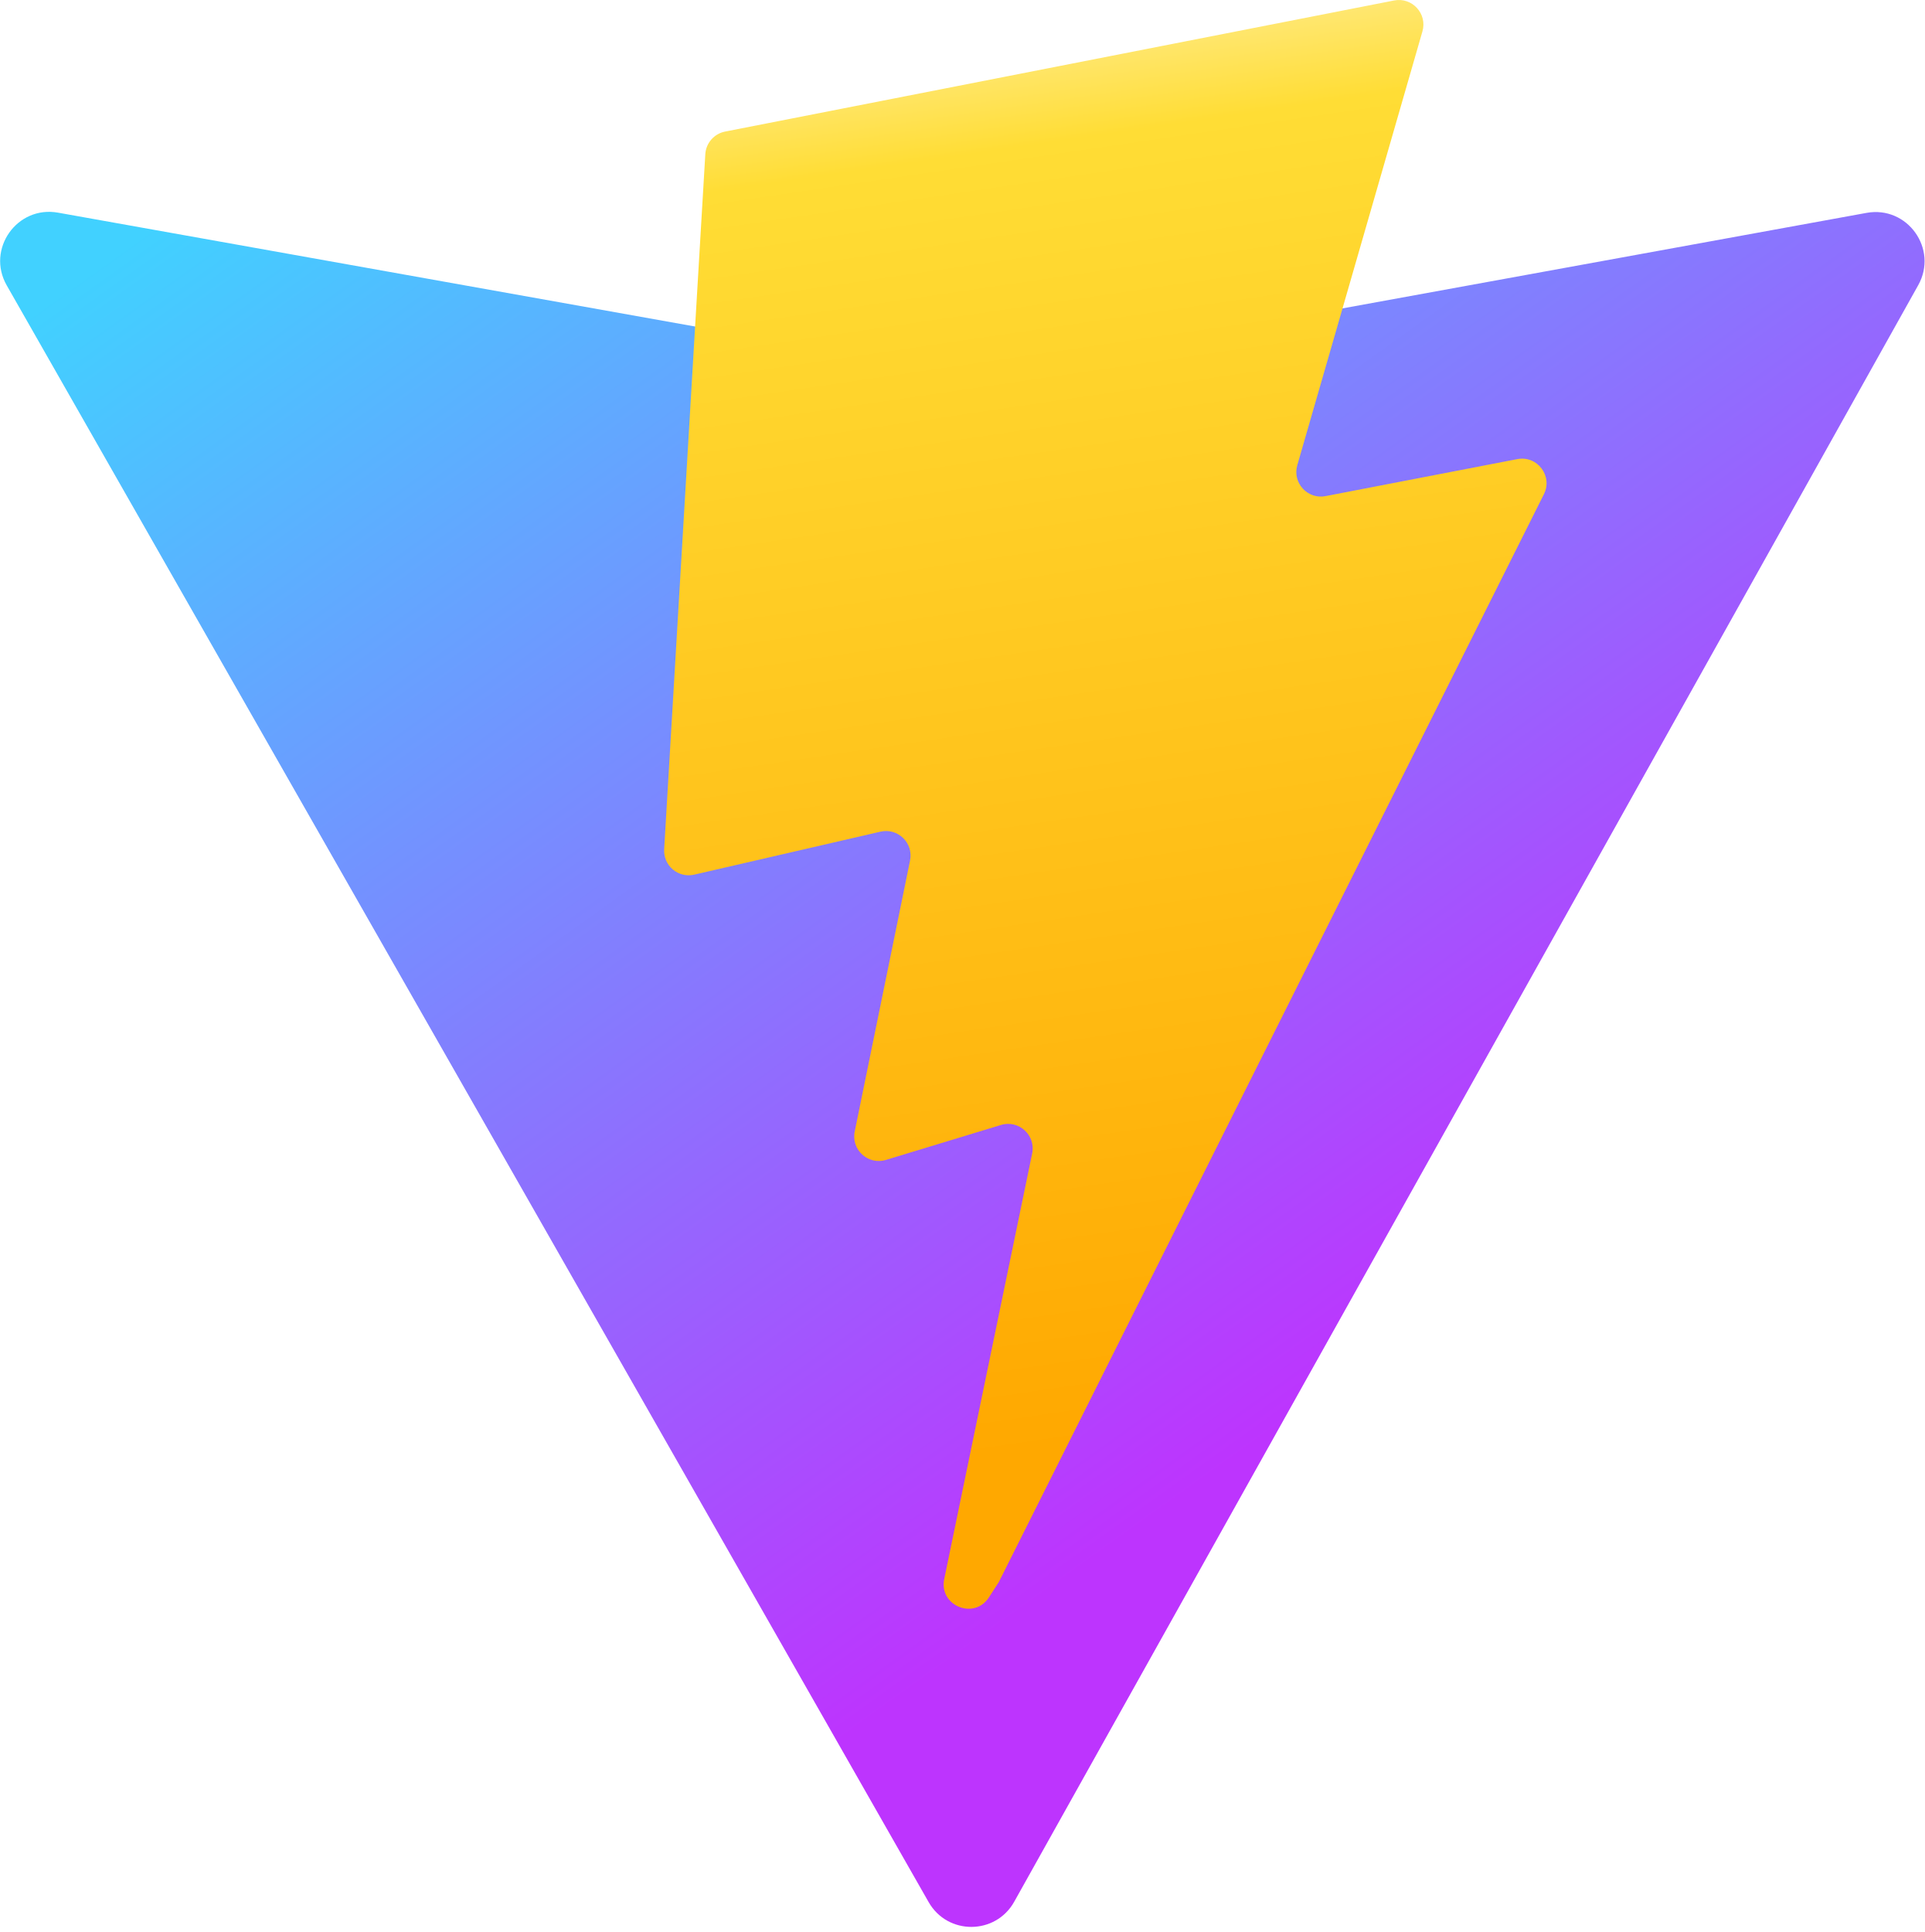
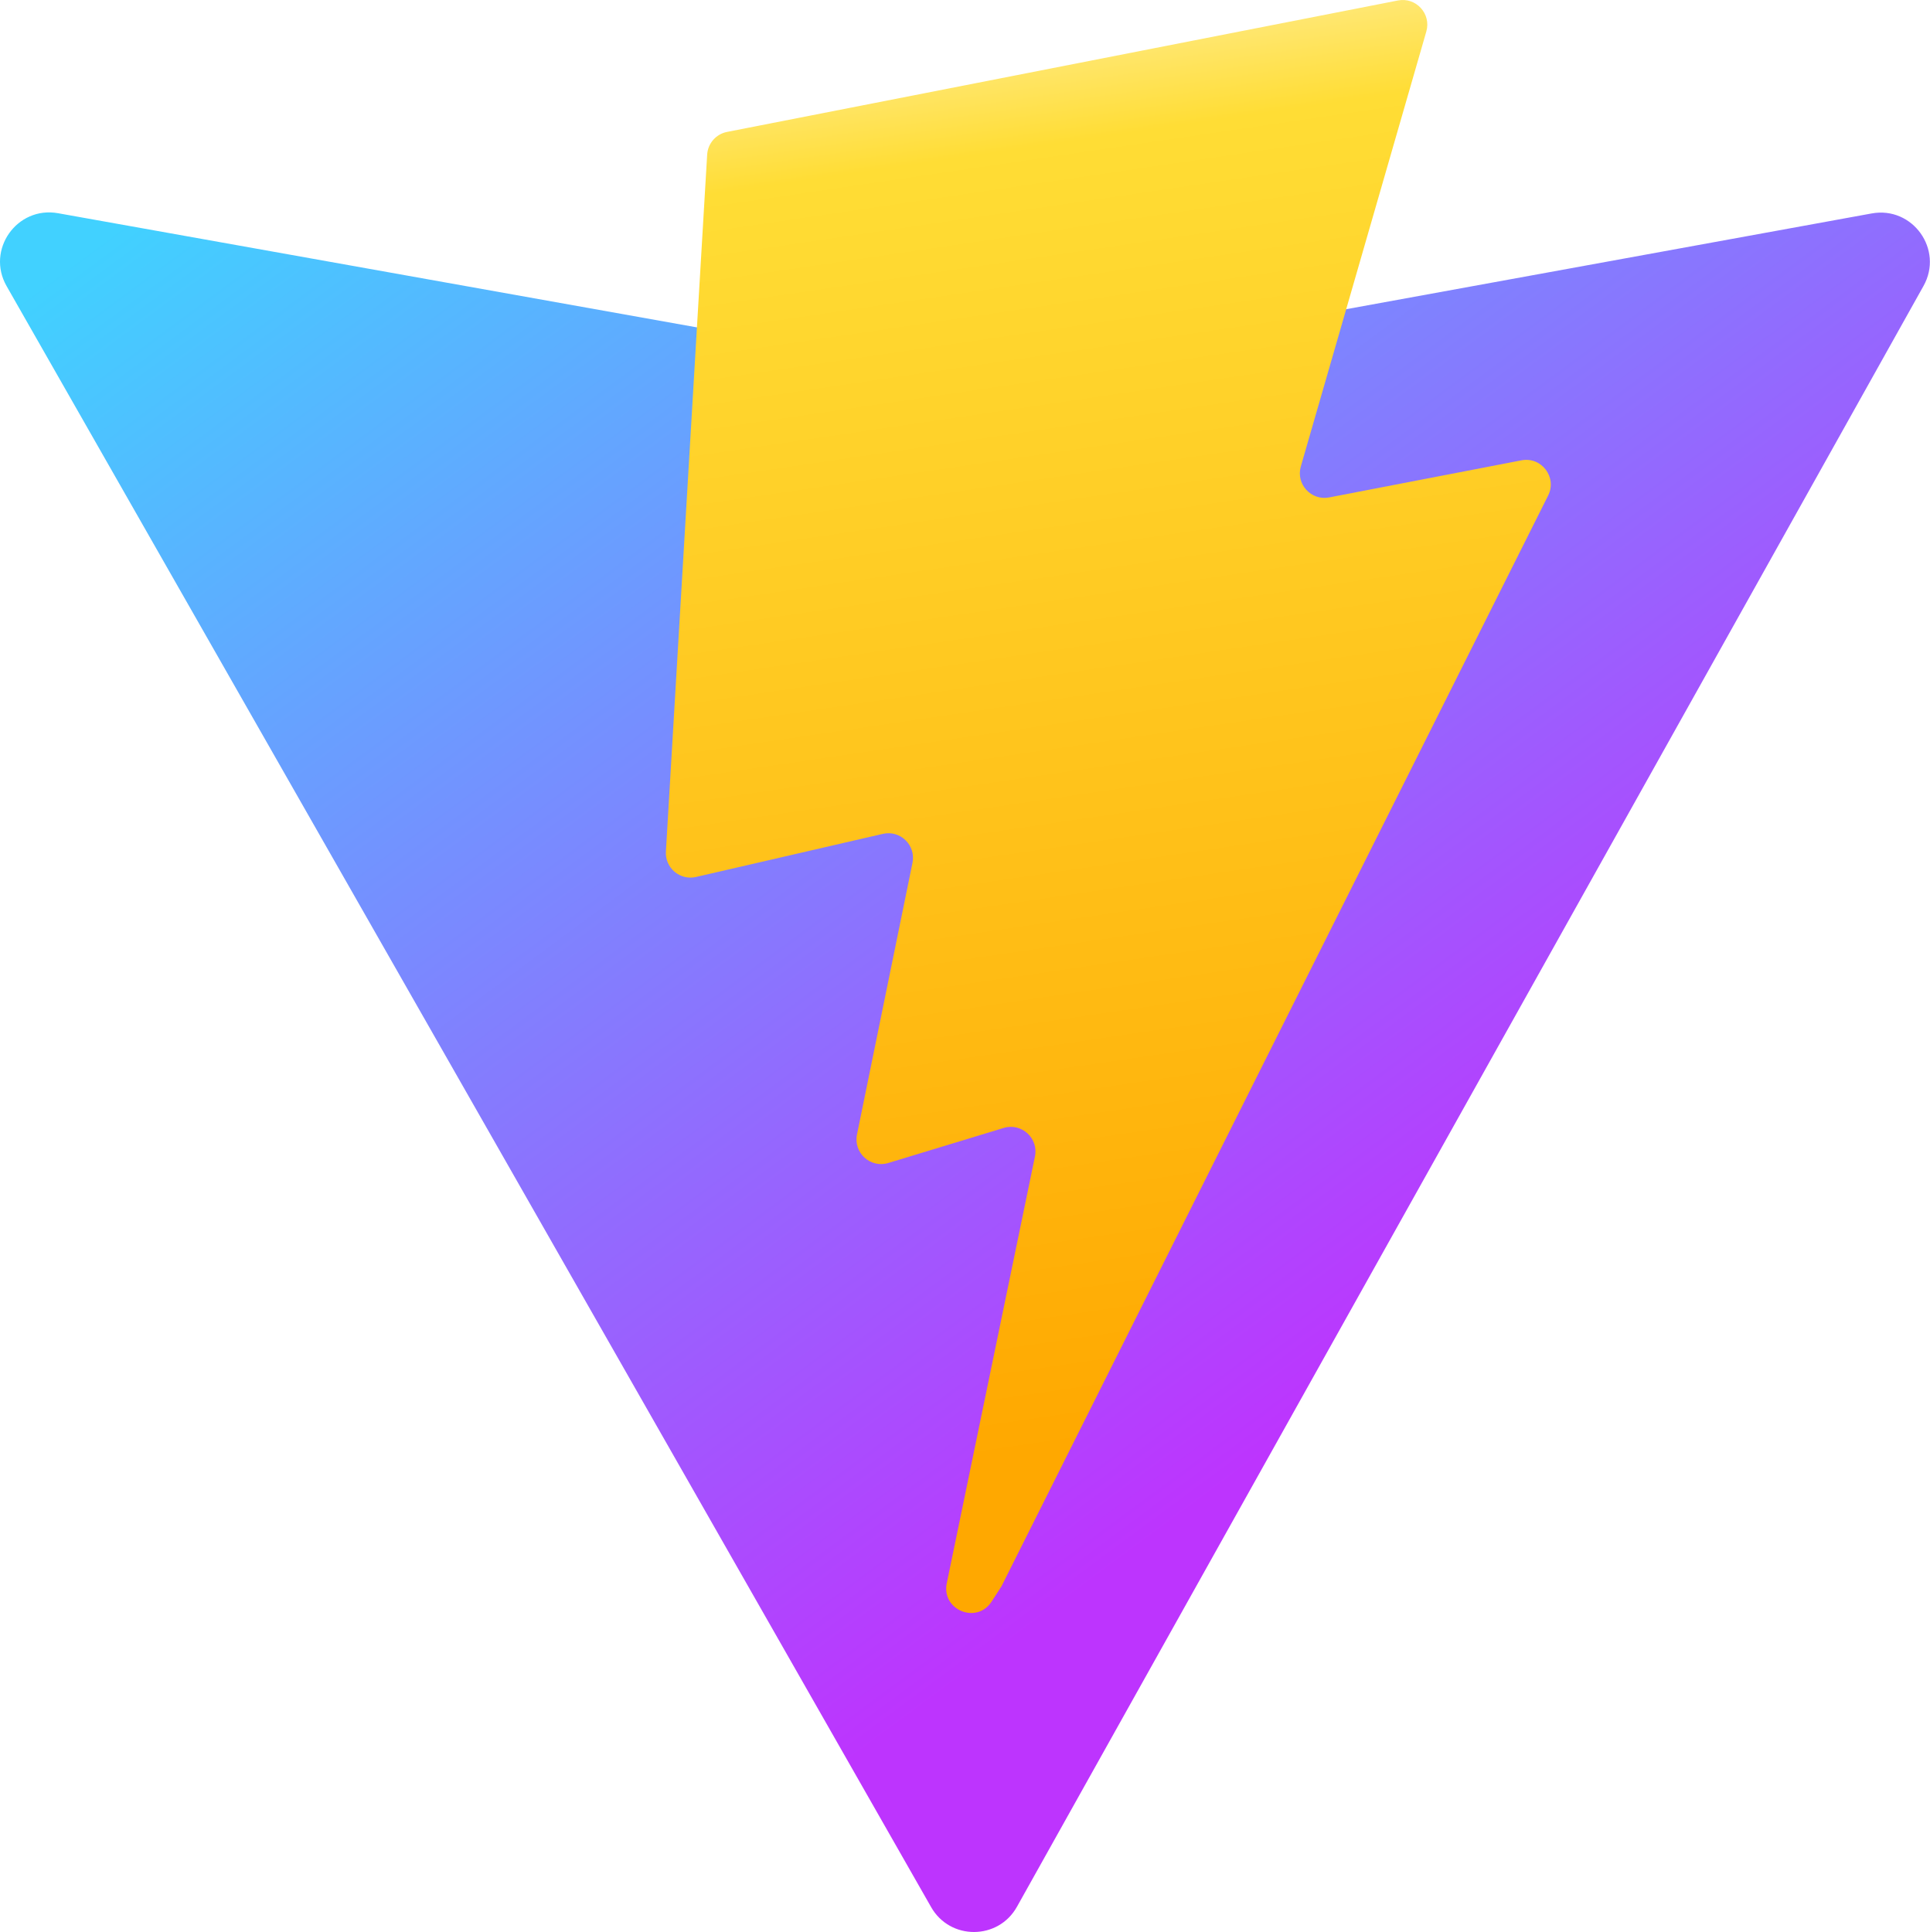
- <svg xmlns="http://www.w3.org/2000/svg" aria-hidden="true" role="img" class="iconify iconify--logos" width="31.88" height="32" preserveAspectRatio="xMidYMid meet" viewBox="0 0 256 257">
+ <svg xmlns="http://www.w3.org/2000/svg" viewBox="70.829 88.556 256 256.322" width="256" height="256.322">
  <defs>
    <linearGradient id="IconifyId1813088fe1fbc01fb466" x1="-.828%" x2="57.636%" y1="7.652%" y2="78.411%">
-       <stop offset="0%" stop-color="#41D1FF" />
-       <stop offset="100%" stop-color="#BD34FE" />
+       <stop offset="0" stop-color="#41D1FF" />
+       <stop offset="1" stop-color="#BD34FE" />
    </linearGradient>
    <linearGradient id="IconifyId1813088fe1fbc01fb467" x1="43.376%" x2="50.316%" y1="2.242%" y2="89.03%">
-       <stop offset="0%" stop-color="#FFEA83" />
-       <stop offset="8.333%" stop-color="#FFDD35" />
-       <stop offset="100%" stop-color="#FFA800" />
+       <stop offset="0" stop-color="#FFEA83" />
+       <stop offset="0.083" stop-color="#FFDD35" />
+       <stop offset="1" stop-color="#FFA800" />
    </linearGradient>
  </defs>
-   <path fill="url(#IconifyId1813088fe1fbc01fb466)" d="M255.153 37.938L134.897 252.976c-2.483 4.44-8.862 4.466-11.382.048L.875 37.958c-2.746-4.814 1.371-10.646 6.827-9.67l120.385 21.517a6.537 6.537 0 0 0 2.322-.004l117.867-21.483c5.438-.991 9.574 4.796 6.877 9.62Z" />
-   <path fill="url(#IconifyId1813088fe1fbc01fb467)" d="M185.432.063L96.44 17.501a3.268 3.268 0 0 0-2.634 3.014l-5.474 92.456a3.268 3.268 0 0 0 3.997 3.378l24.777-5.718c2.318-.535 4.413 1.507 3.936 3.838l-7.361 36.047c-.495 2.426 1.782 4.5 4.151 3.78l15.304-4.649c2.372-.72 4.652 1.36 4.15 3.788l-11.698 56.621c-.732 3.542 3.979 5.473 5.943 2.437l1.313-2.028l72.516-144.72c1.215-2.423-.88-5.186-3.54-4.672l-25.505 4.922c-2.396.462-4.435-1.77-3.759-4.114l16.646-57.705c.677-2.35-1.37-4.583-3.769-4.113Z" />
+   <path fill="url(#IconifyId1813088fe1fbc01fb466)" d="M 325.982 126.494 L 205.726 341.532 C 203.243 345.972 196.864 345.998 194.344 341.58 L 71.704 126.514 C 68.958 121.7 73.075 115.868 78.531 116.844 L 198.916 138.361 C 199.684 138.499 200.47 138.497 201.238 138.357 L 319.105 116.874 C 324.543 115.883 328.679 121.67 325.982 126.494 L 325.982 126.494 Z" transform="matrix(1, 0, 0, 1, 0, 0)" />
+   <path fill="url(#IconifyId1813088fe1fbc01fb467)" d="M 256.261 88.619 L 167.269 106.057 C 165.806 106.344 164.723 107.584 164.635 109.071 L 159.161 201.527 C 159.032 203.705 161.032 205.396 163.158 204.905 L 187.935 199.187 C 190.253 198.652 192.348 200.694 191.871 203.025 L 184.51 239.072 C 184.015 241.498 186.292 243.572 188.661 242.852 L 203.965 238.203 C 206.337 237.483 208.617 239.563 208.115 241.991 L 196.417 298.612 C 195.685 302.154 200.396 304.085 202.36 301.049 L 203.673 299.021 L 276.189 154.301 C 277.404 151.878 275.309 149.115 272.649 149.629 L 247.144 154.551 C 244.748 155.013 242.709 152.781 243.385 150.437 L 260.031 92.732 C 260.708 90.382 258.661 88.149 256.262 88.619 L 256.261 88.619 Z" transform="matrix(1, 0, 0, 1, 0, 0)" />
</svg>
